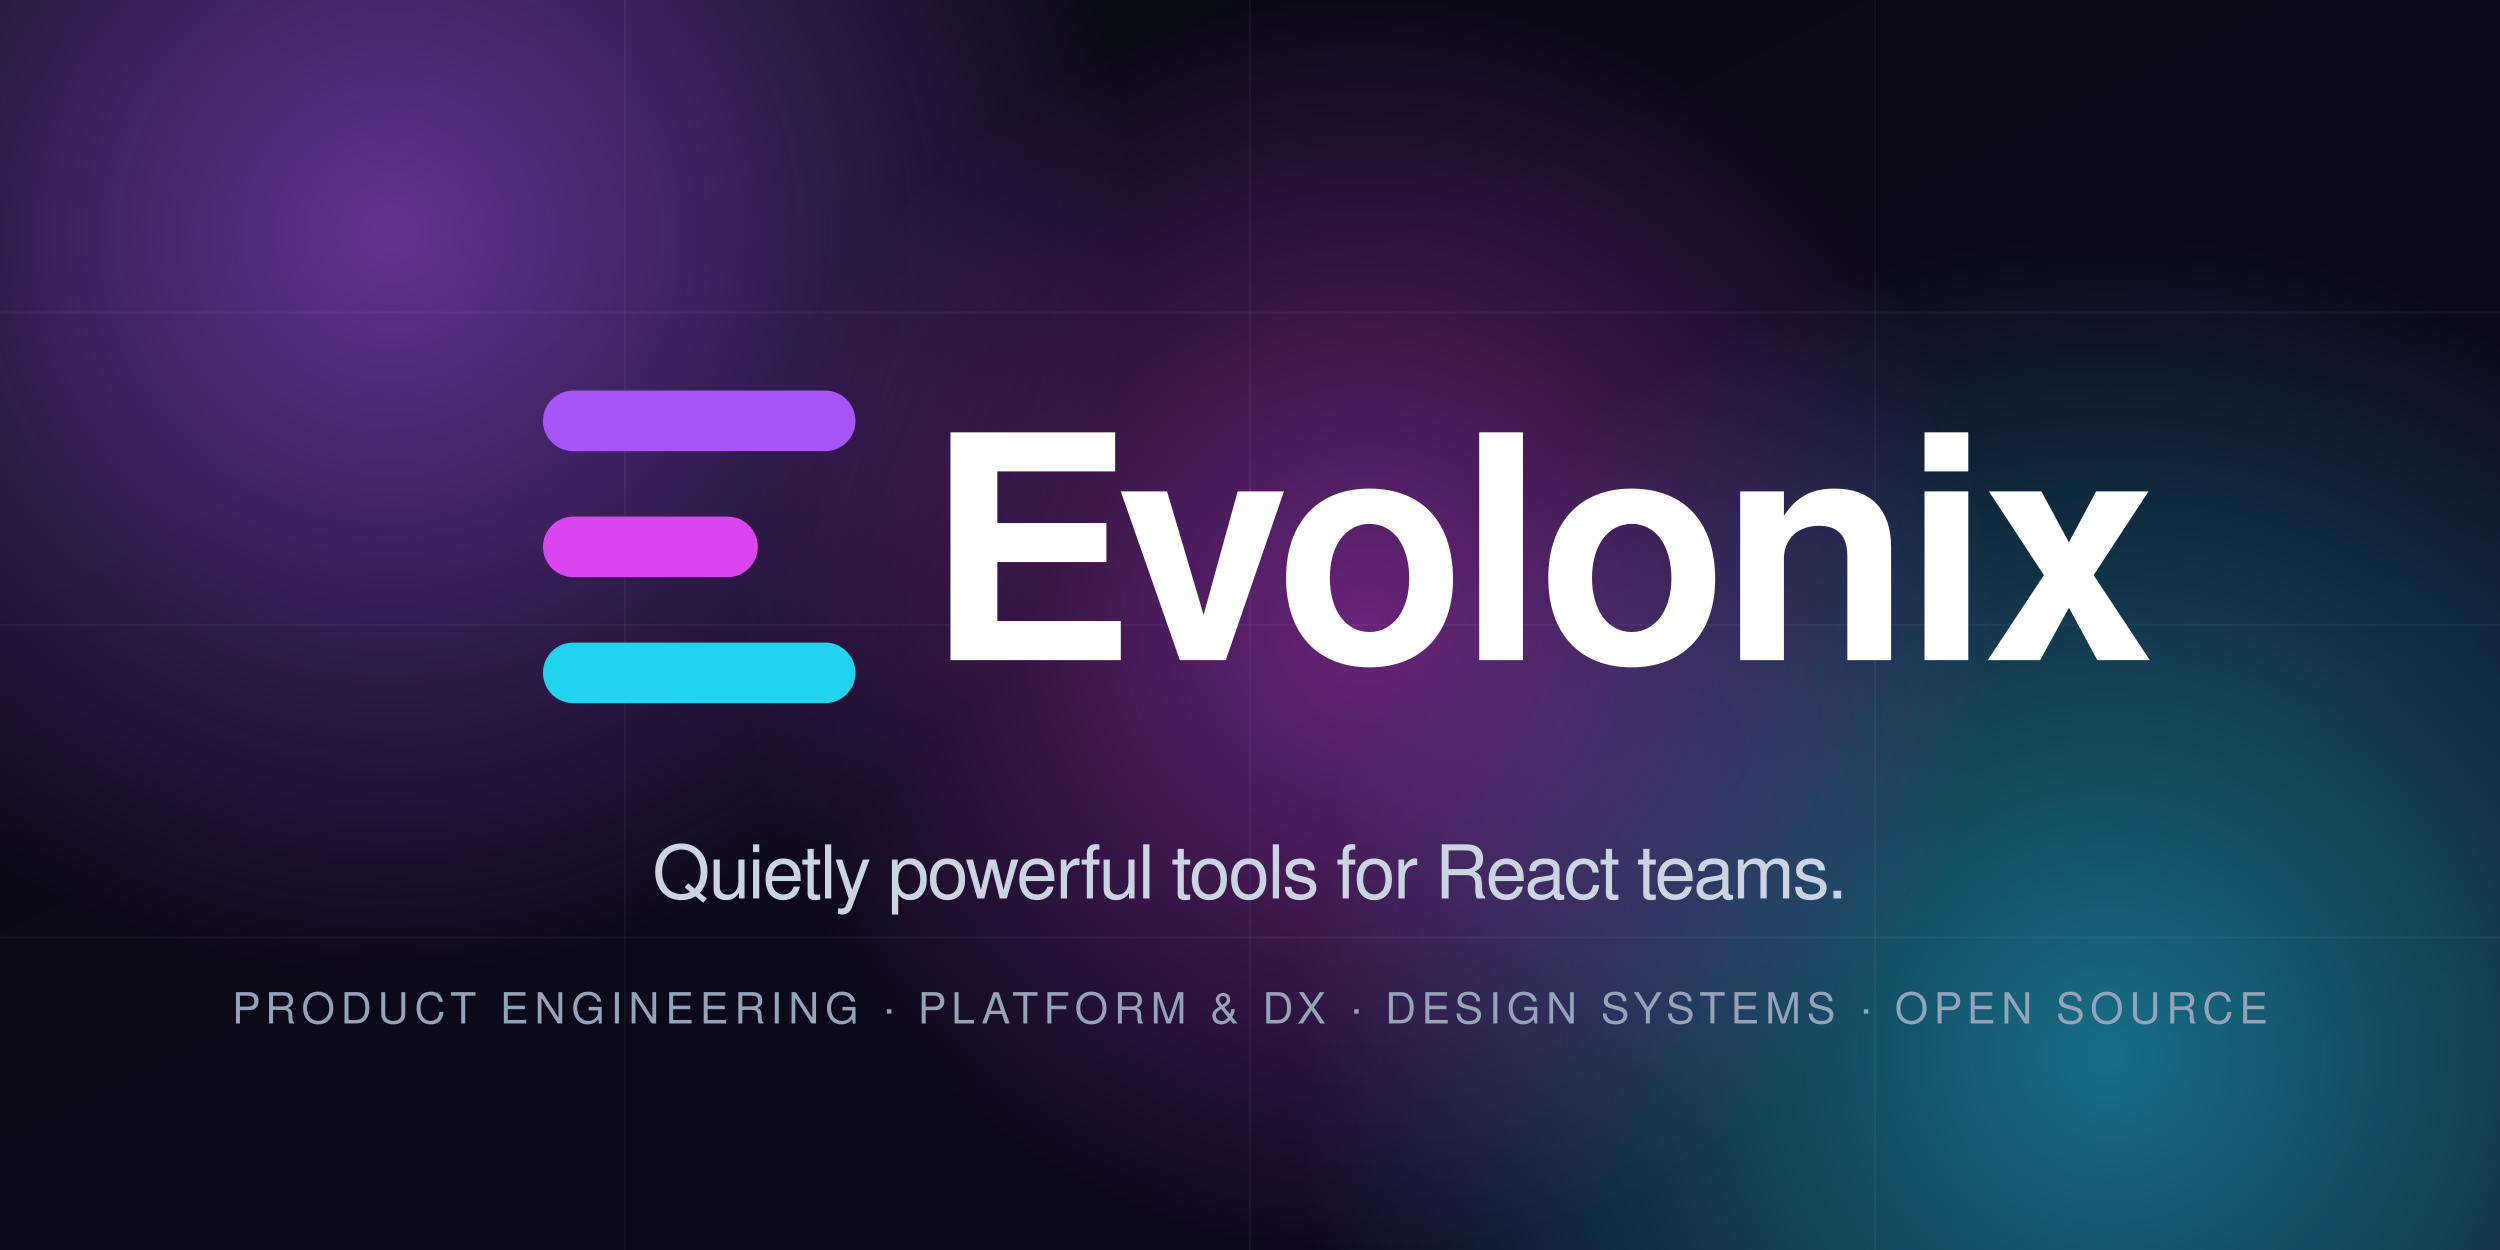
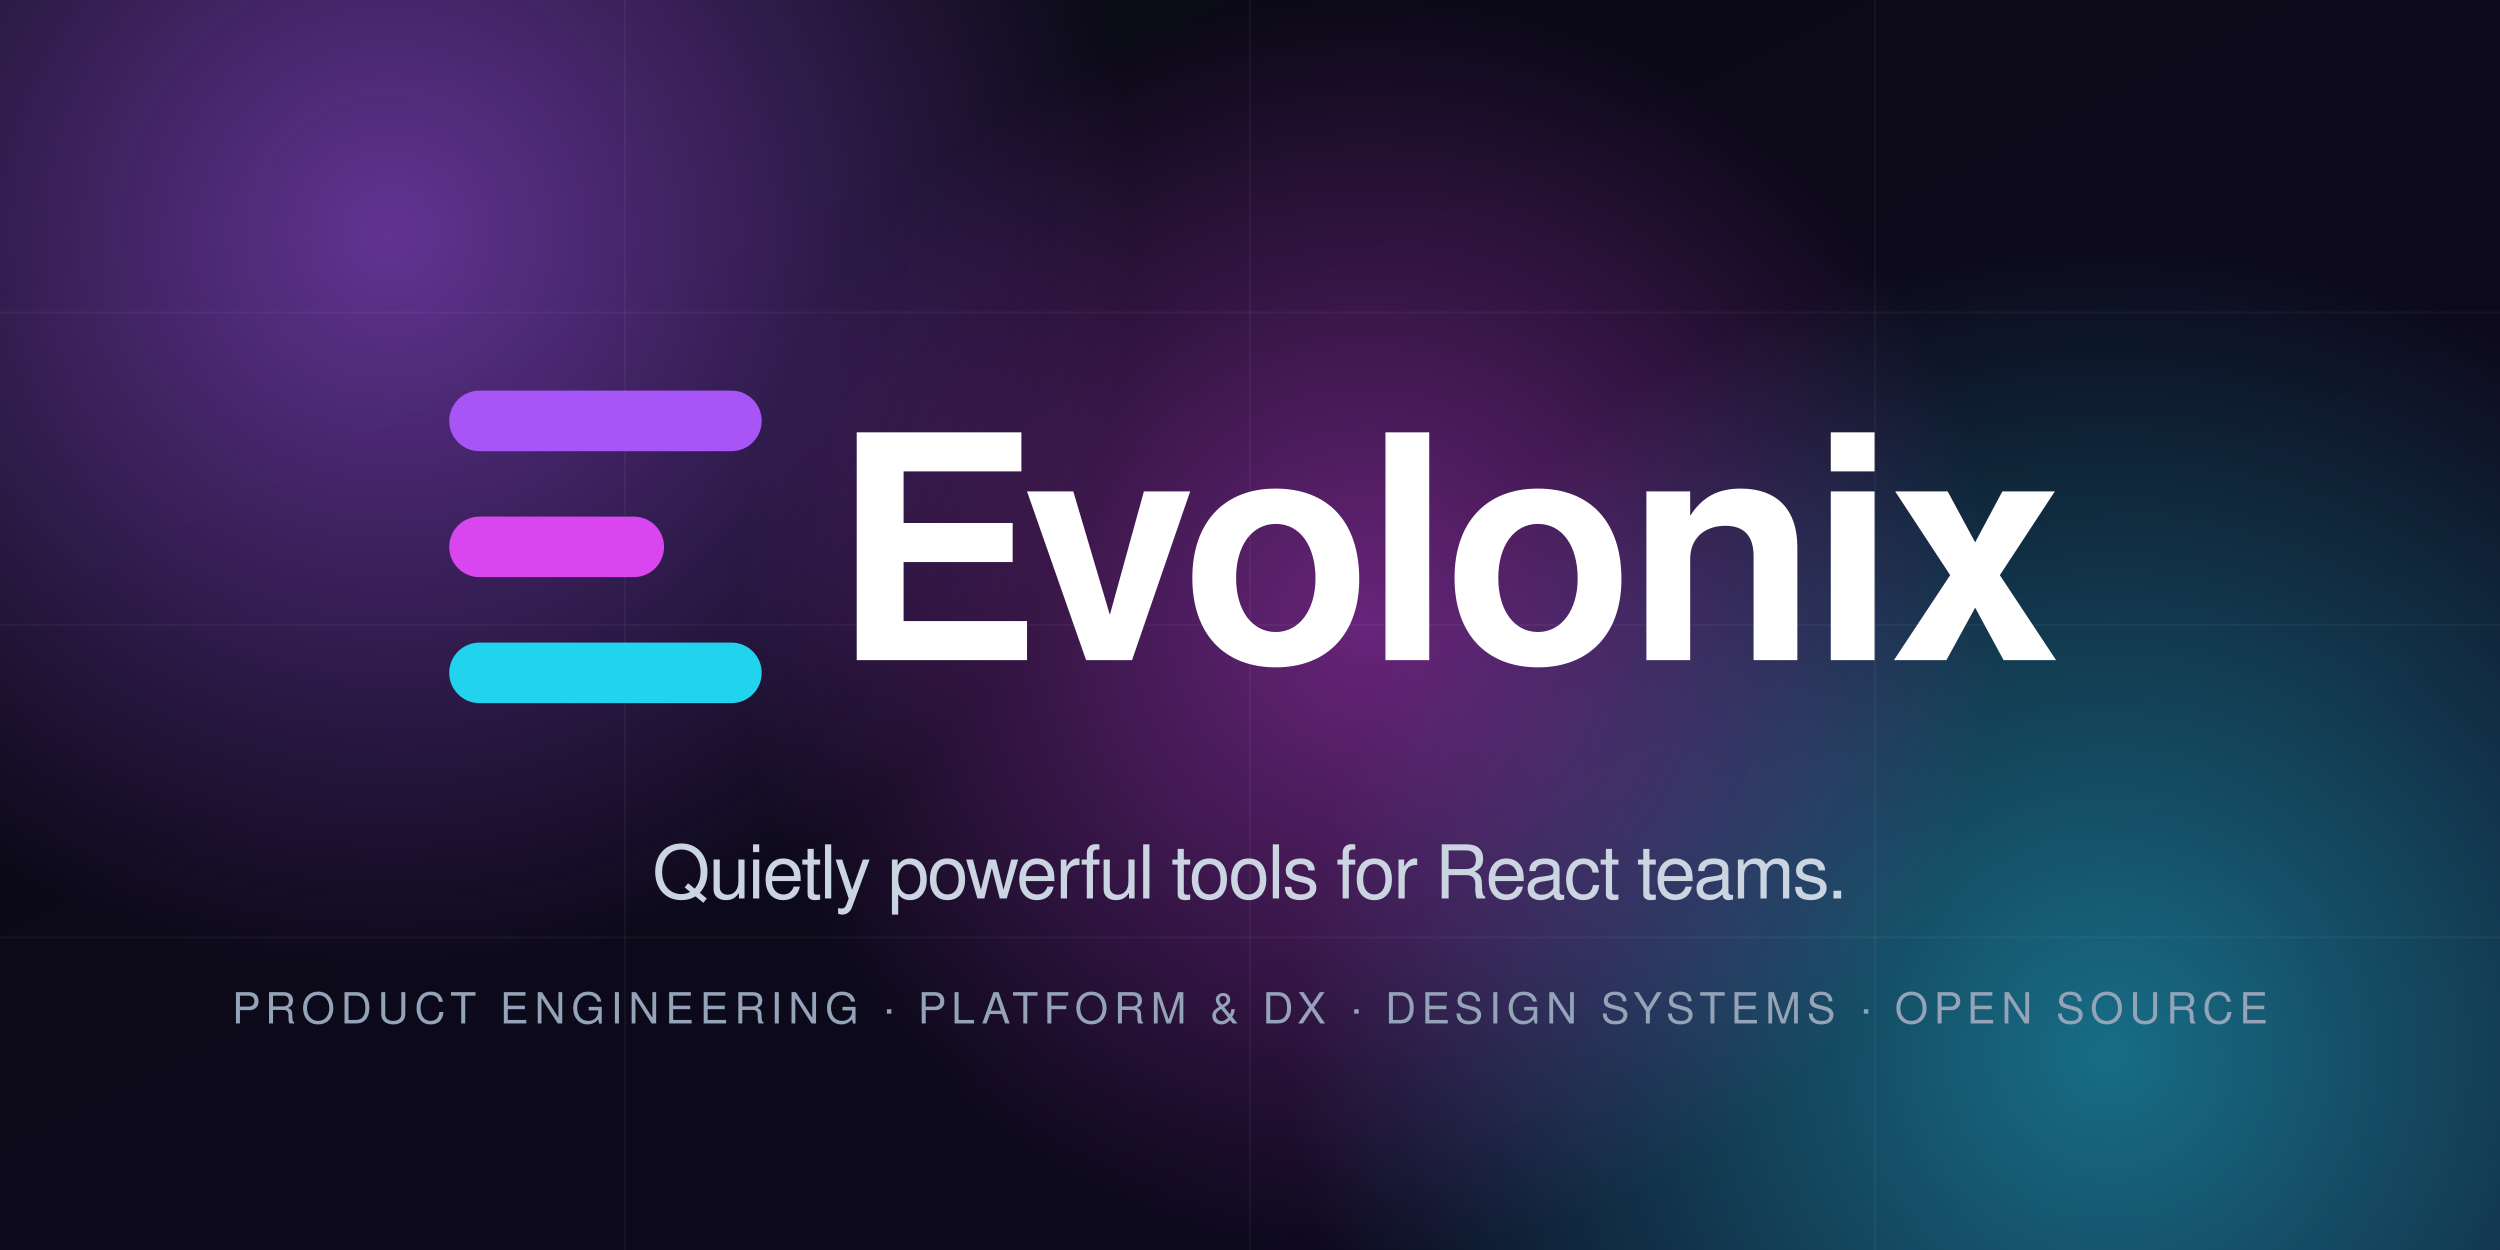
<svg xmlns="http://www.w3.org/2000/svg" width="1280" height="640" viewBox="0 0 1280 640">
  <defs>
    <linearGradient id="bg" x1="0" y1="0" x2="1" y2="1">
      <stop offset="0" stop-color="#0a0a14" />
      <stop offset="1" stop-color="#0e0820" />
    </linearGradient>
    <radialGradient id="glow-purple" cx="50%" cy="50%" r="50%">
      <stop offset="0" stop-color="#a855f7" stop-opacity="0.55" />
      <stop offset="1" stop-color="#a855f7" stop-opacity="0" />
    </radialGradient>
    <radialGradient id="glow-magenta" cx="50%" cy="50%" r="50%">
      <stop offset="0" stop-color="#d946ef" stop-opacity="0.45" />
      <stop offset="1" stop-color="#d946ef" stop-opacity="0" />
    </radialGradient>
    <radialGradient id="glow-cyan" cx="50%" cy="50%" r="50%">
      <stop offset="0" stop-color="#22d3ee" stop-opacity="0.5" />
      <stop offset="1" stop-color="#22d3ee" stop-opacity="0" />
    </radialGradient>
  </defs>
  <rect width="1280" height="640" fill="url(#bg)" />
  <circle cx="200" cy="120" r="380" fill="url(#glow-purple)" />
  <circle cx="1080" cy="540" r="420" fill="url(#glow-cyan)" />
  <circle cx="700" cy="320" r="320" fill="url(#glow-magenta)" />
  <g stroke="#ffffff" stroke-opacity="0.04" stroke-width="1">
    <line x1="0" y1="160" x2="1280" y2="160" />
    <line x1="0" y1="320" x2="1280" y2="320" />
    <line x1="0" y1="480" x2="1280" y2="480" />
    <line x1="320" y1="0" x2="320" y2="640" />
    <line x1="640" y1="0" x2="640" y2="640" />
    <line x1="960" y1="0" x2="960" y2="640" />
  </g>
-   <g transform="translate(278, 200)">
+   <g transform="translate(230, 200)">
    <g transform="scale(2.5)">
      <rect y="0" width="64" height="12.4" rx="6.2" fill="#a855f7" />
      <rect y="25.8" width="44" height="12.4" rx="6.2" fill="#d946ef" />
      <rect y="51.6" width="64" height="12.4" rx="6.2" fill="#22d3ee" />
    </g>
    <text x="196" y="138" font-family="Manrope, 'SF Pro Display', Helvetica, Arial, sans-serif" font-weight="700" font-size="160" letter-spacing="-4" fill="#ffffff">Evolonix</text>
  </g>
  <text x="640" y="460" text-anchor="middle" font-family="Manrope, 'SF Pro Display', Helvetica, Arial, sans-serif" font-weight="500" font-size="38" letter-spacing="-1" fill="#cbd5e1">Quietly powerful tools for React teams.</text>
  <text x="640" y="524" text-anchor="middle" font-family="Manrope, 'SF Pro Display', Helvetica, Arial, sans-serif" font-weight="500" font-size="22" letter-spacing="3" fill="#94a3b8">PRODUCT ENGINEERING  ·  PLATFORM &amp; DX  ·  DESIGN SYSTEMS  ·  OPEN SOURCE</text>
</svg>
